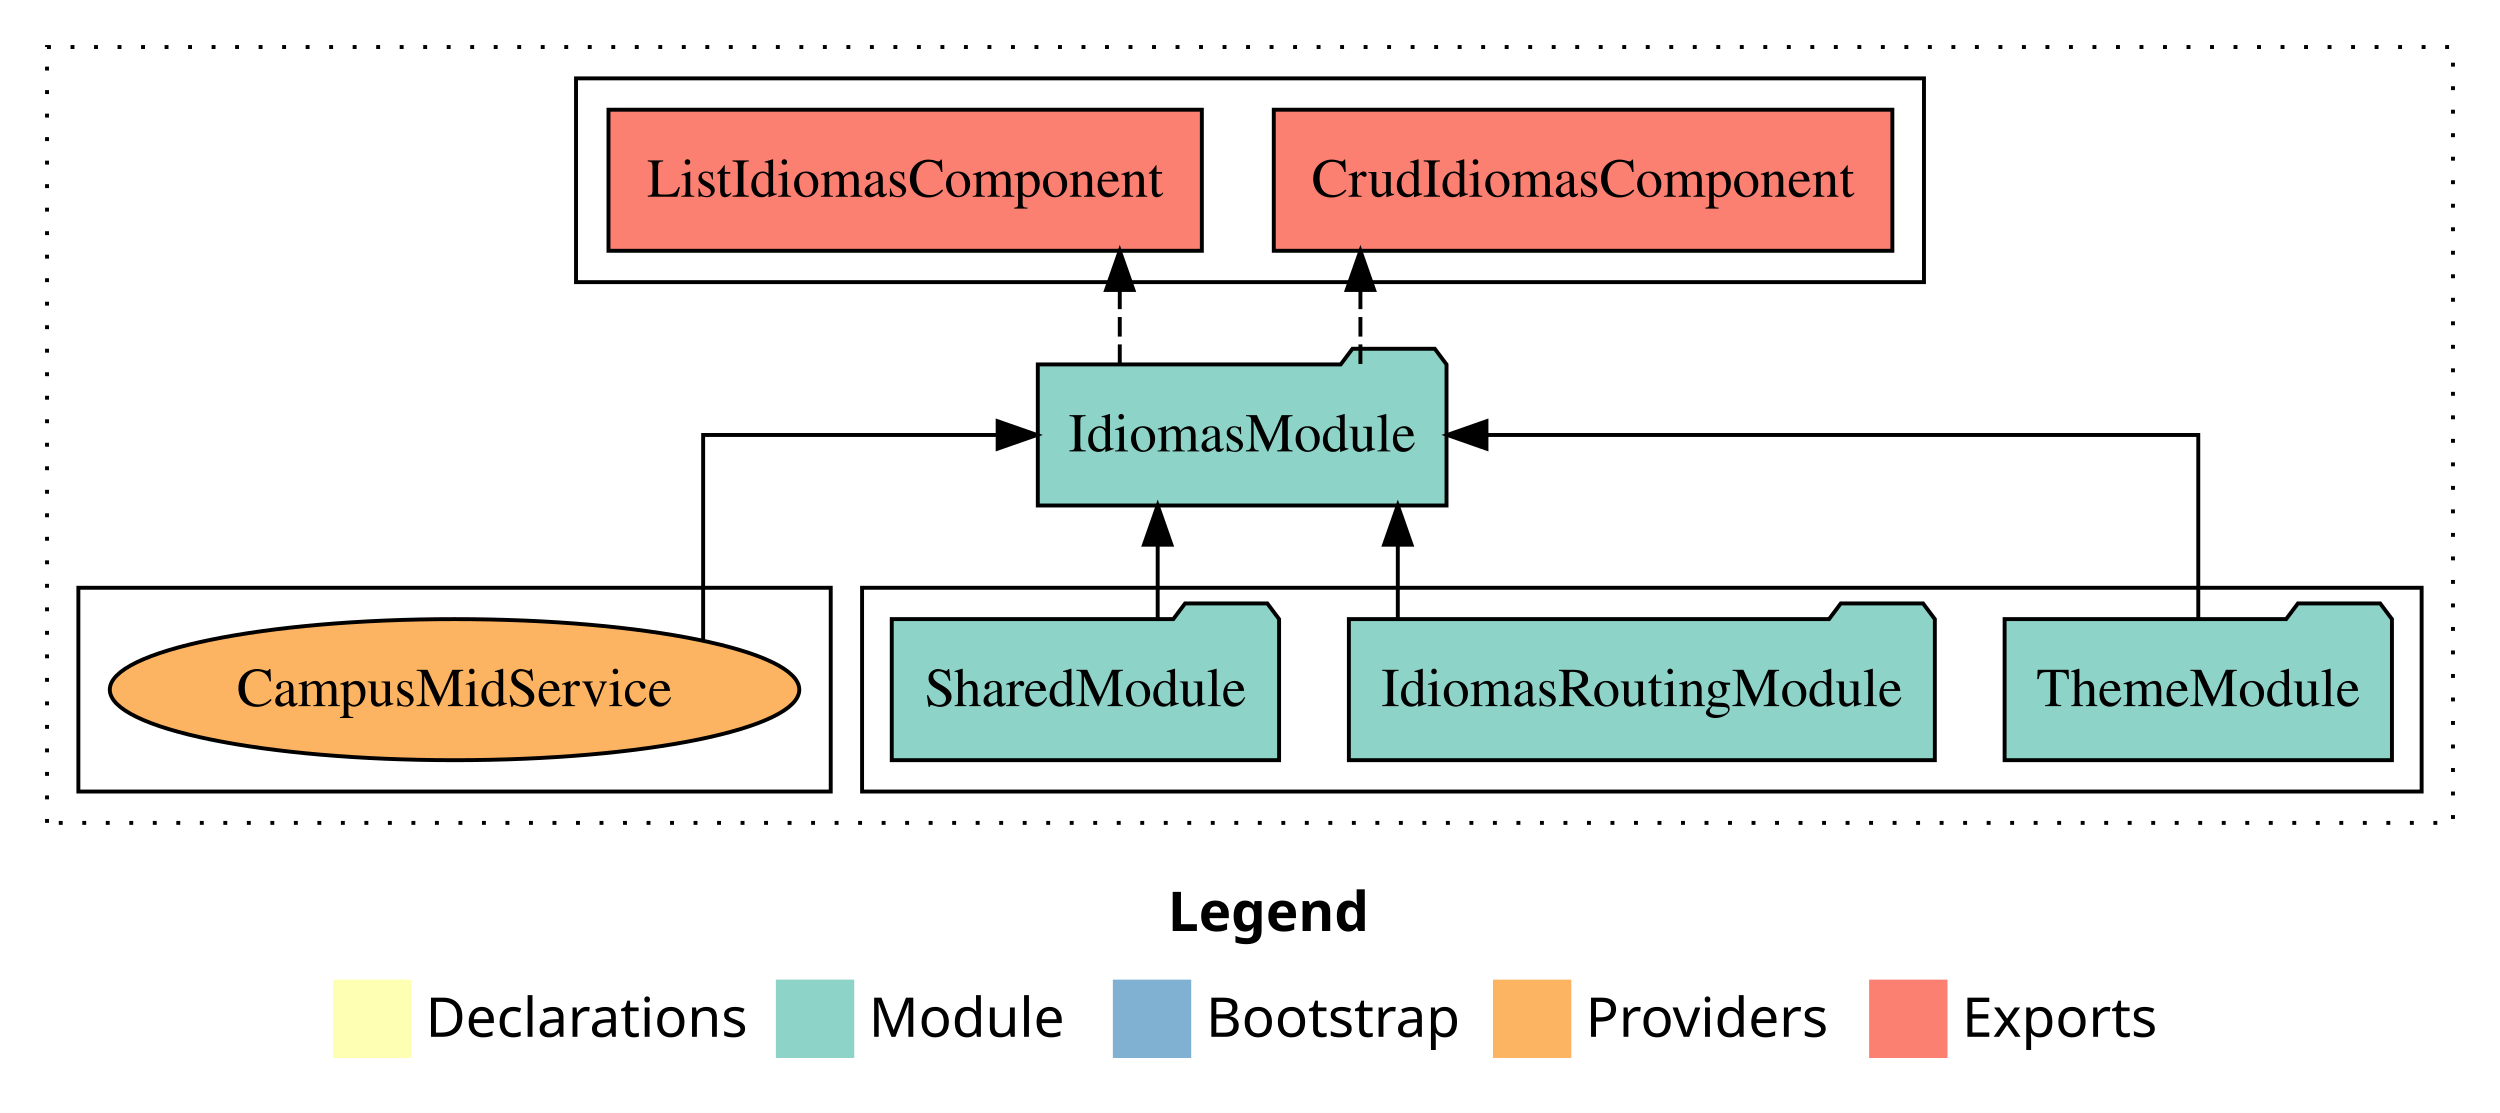
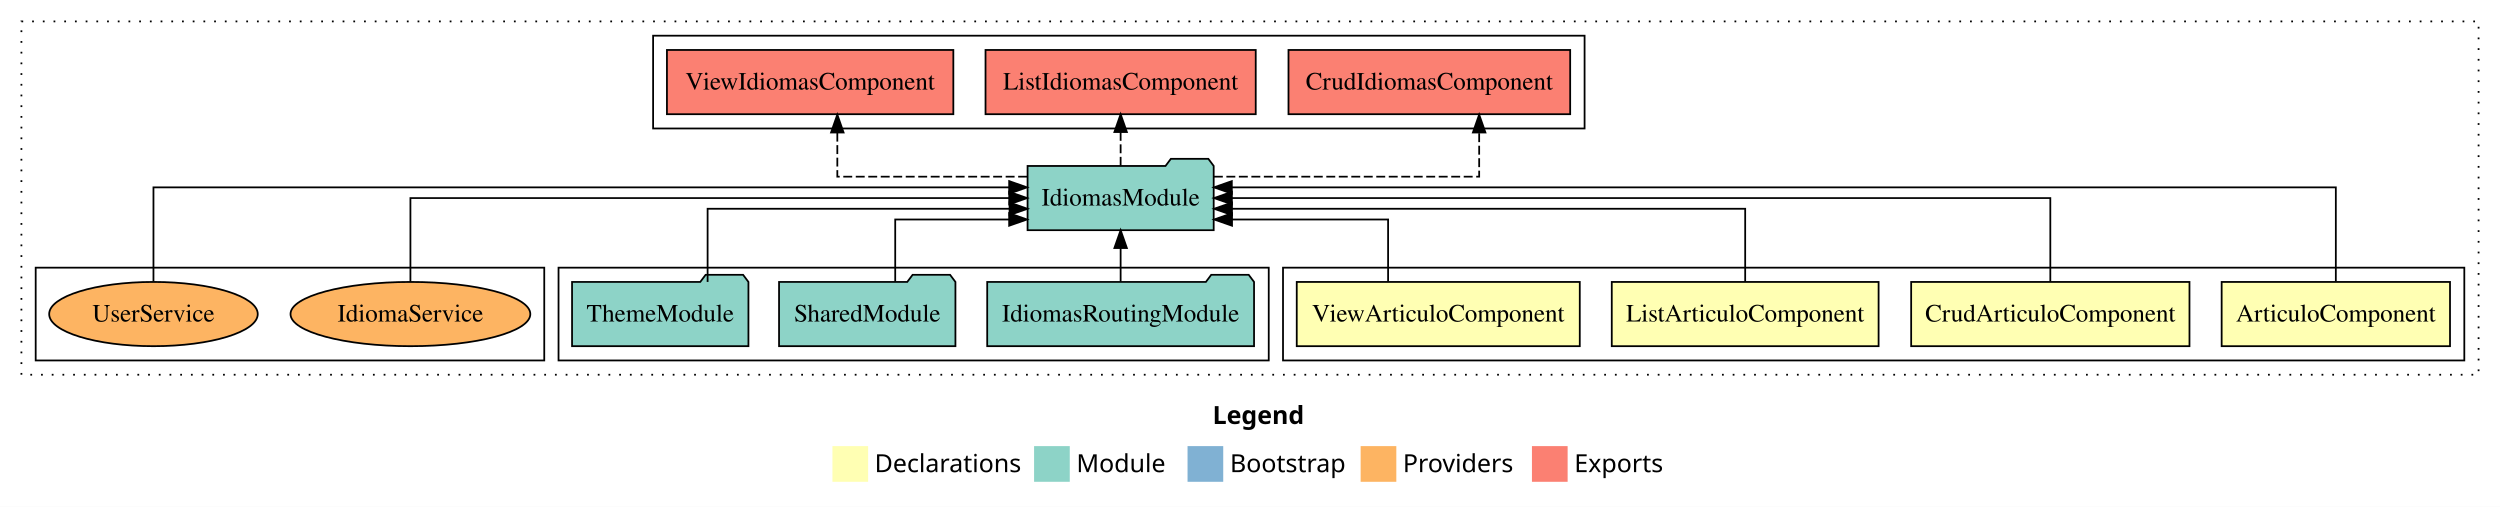
- <svg xmlns="http://www.w3.org/2000/svg" width="638pt" height="284pt" viewBox="0.00 0.00 638.00 284.00">
+ <svg xmlns="http://www.w3.org/2000/svg" width="1401pt" height="284pt" viewBox="0.00 0.00 1401.00 284.00">
  <g id="graph0" class="graph" transform="scale(1 1) rotate(0) translate(4 280)">
-     <polygon fill="#ffffff" stroke="transparent" points="-4,4 -4,-280 634,-280 634,4 -4,4" />
-     <text text-anchor="start" x="294.009" y="-42.4" font-family="sans-serif" font-weight="bold" font-size="14.00" fill="#000000">Legend</text>
-     <polygon fill="#ffffb3" stroke="transparent" points="81,-10 81,-30 101,-30 101,-10 81,-10" />
-     <text text-anchor="start" x="104.629" y="-15.4" font-family="sans-serif" font-size="14.00" fill="#000000">  Declarations</text>
-     <polygon fill="#8dd3c7" stroke="transparent" points="194,-10 194,-30 214,-30 214,-10 194,-10" />
-     <text text-anchor="start" x="217.725" y="-15.4" font-family="sans-serif" font-size="14.00" fill="#000000">  Module</text>
-     <polygon fill="#80b1d3" stroke="transparent" points="280,-10 280,-30 300,-30 300,-10 280,-10" />
-     <text text-anchor="start" x="303.781" y="-15.4" font-family="sans-serif" font-size="14.00" fill="#000000">  Bootstrap</text>
-     <polygon fill="#fdb462" stroke="transparent" points="377,-10 377,-30 397,-30 397,-10 377,-10" />
-     <text text-anchor="start" x="400.673" y="-15.4" font-family="sans-serif" font-size="14.00" fill="#000000">  Providers</text>
-     <polygon fill="#fb8072" stroke="transparent" points="473,-10 473,-30 493,-30 493,-10 473,-10" />
-     <text text-anchor="start" x="496.726" y="-15.4" font-family="sans-serif" font-size="14.00" fill="#000000">  Exports</text>
+     <polygon fill="#ffffff" stroke="transparent" points="-4,4 -4,-280 1397,-280 1397,4 -4,4" />
+     <text text-anchor="start" x="675.509" y="-42.4" font-family="sans-serif" font-weight="bold" font-size="14.00" fill="#000000">Legend</text>
+     <polygon fill="#ffffb3" stroke="transparent" points="462.5,-10 462.5,-30 482.5,-30 482.5,-10 462.5,-10" />
+     <text text-anchor="start" x="486.129" y="-15.4" font-family="sans-serif" font-size="14.00" fill="#000000">  Declarations</text>
+     <polygon fill="#8dd3c7" stroke="transparent" points="575.5,-10 575.5,-30 595.5,-30 595.5,-10 575.5,-10" />
+     <text text-anchor="start" x="599.225" y="-15.4" font-family="sans-serif" font-size="14.00" fill="#000000">  Module</text>
+     <polygon fill="#80b1d3" stroke="transparent" points="661.5,-10 661.5,-30 681.5,-30 681.5,-10 661.5,-10" />
+     <text text-anchor="start" x="685.281" y="-15.4" font-family="sans-serif" font-size="14.00" fill="#000000">  Bootstrap</text>
+     <polygon fill="#fdb462" stroke="transparent" points="758.5,-10 758.5,-30 778.5,-30 778.5,-10 758.5,-10" />
+     <text text-anchor="start" x="782.173" y="-15.4" font-family="sans-serif" font-size="14.00" fill="#000000">  Providers</text>
+     <polygon fill="#fb8072" stroke="transparent" points="854.5,-10 854.5,-30 874.5,-30 874.5,-10 854.5,-10" />
+     <text text-anchor="start" x="878.226" y="-15.4" font-family="sans-serif" font-size="14.00" fill="#000000">  Exports</text>
    <g id="clust1" class="cluster">
-       <polygon fill="none" stroke="#000000" stroke-dasharray="1,5" points="8,-70 8,-268 622,-268 622,-70 8,-70" />
+       <polygon fill="none" stroke="#000000" stroke-dasharray="1,5" points="8,-70 8,-268 1385,-268 1385,-70 8,-70" />
    </g>
-     <g id="clust3" class="cluster">
-       <polygon fill="none" stroke="#000000" points="216,-78 216,-130 614,-130 614,-78 216,-78" />
+     <g id="clust2" class="cluster">
+       <polygon fill="none" stroke="#000000" points="715,-78 715,-130 1377,-130 1377,-78 715,-78" />
    </g>
-     <g id="clust4" class="cluster">
-       <polygon fill="none" stroke="#000000" points="143,-208 143,-260 487,-260 487,-208 143,-208" />
+     <g id="clust7" class="cluster">
+       <polygon fill="none" stroke="#000000" points="309,-78 309,-130 707,-130 707,-78 309,-78" />
    </g>
-     <g id="clust6" class="cluster">
-       <polygon fill="none" stroke="#000000" points="16,-78 16,-130 208,-130 208,-78 16,-78" />
+     <g id="clust8" class="cluster">
+       <polygon fill="none" stroke="#000000" points="362,-208 362,-260 884,-260 884,-208 362,-208" />
+     </g>
+     <g id="clust10" class="cluster">
+       <polygon fill="none" stroke="#000000" points="16,-78 16,-130 301,-130 301,-78 16,-78" />
    </g>
    <g id="node1" class="node">
-       <polygon fill="#8dd3c7" stroke="#000000" points="606.423,-122 603.423,-126 582.423,-126 579.423,-122 507.577,-122 507.577,-86 606.423,-86 606.423,-122" />
-       <text text-anchor="middle" x="557" y="-99.8" font-family="Times,serif" font-size="14.00" fill="#000000">ThemeModule</text>
+       <polygon fill="#ffffb3" stroke="#000000" points="1368.986,-122 1241.014,-122 1241.014,-86 1368.986,-86 1368.986,-122" />
+       <text text-anchor="middle" x="1305" y="-99.8" font-family="Times,serif" font-size="14.00" fill="#000000">ArticuloComponent</text>
+     </g>
+     <g id="node5" class="node">
+       <polygon fill="#8dd3c7" stroke="#000000" points="676.151,-187 673.151,-191 652.151,-191 649.151,-187 571.849,-187 571.849,-151 676.151,-151 676.151,-187" />
+       <text text-anchor="middle" x="624" y="-164.8" font-family="Times,serif" font-size="14.00" fill="#000000">IdiomasModule</text>
+     </g>
+     <g id="edge1" class="edge">
+       <path fill="none" stroke="#000000" d="M1305,-122.284C1305,-143.321 1305,-175 1305,-175 1305,-175 686.306,-175 686.306,-175" />
+       <polygon fill="#000000" stroke="#000000" points="686.306,-171.5 676.306,-175 686.306,-178.5 686.306,-171.5" />
+     </g>
+     <g id="node2" class="node">
+       <polygon fill="#ffffb3" stroke="#000000" points="1222.983,-122 1067.017,-122 1067.017,-86 1222.983,-86 1222.983,-122" />
+       <text text-anchor="middle" x="1145" y="-99.8" font-family="Times,serif" font-size="14.00" fill="#000000">CrudArticuloComponent</text>
+     </g>
+     <g id="edge2" class="edge">
+       <path fill="none" stroke="#000000" d="M1145,-122.106C1145,-141.339 1145,-169 1145,-169 1145,-169 686.341,-169 686.341,-169" />
+       <polygon fill="#000000" stroke="#000000" points="686.341,-165.5 676.341,-169 686.341,-172.5 686.341,-165.5" />
+     </g>
+     <g id="node3" class="node">
+       <polygon fill="#ffffb3" stroke="#000000" points="1048.765,-122 899.235,-122 899.235,-86 1048.765,-86 1048.765,-122" />
+       <text text-anchor="middle" x="974" y="-99.8" font-family="Times,serif" font-size="14.00" fill="#000000">ListArticuloComponent</text>
+     </g>
+     <g id="edge3" class="edge">
+       <path fill="none" stroke="#000000" d="M974,-122.022C974,-139.373 974,-163 974,-163 974,-163 686.399,-163 686.399,-163" />
+       <polygon fill="#000000" stroke="#000000" points="686.399,-159.5 676.399,-163 686.399,-166.5 686.399,-159.5" />
    </g>
    <g id="node4" class="node">
-       <polygon fill="#8dd3c7" stroke="#000000" points="365.151,-187 362.151,-191 341.151,-191 338.151,-187 260.849,-187 260.849,-151 365.151,-151 365.151,-187" />
-       <text text-anchor="middle" x="313" y="-164.8" font-family="Times,serif" font-size="14.00" fill="#000000">IdiomasModule</text>
-     </g>
-     <g id="edge1" class="edge">
-       <path fill="none" stroke="#000000" d="M557,-122.106C557,-141.339 557,-169 557,-169 557,-169 375.344,-169 375.344,-169" />
-       <polygon fill="#000000" stroke="#000000" points="375.344,-165.5 365.344,-169 375.344,-172.5 375.344,-165.5" />
-     </g>
-     <g id="node2" class="node">
-       <polygon fill="#8dd3c7" stroke="#000000" points="489.769,-122 486.769,-126 465.769,-126 462.769,-122 340.231,-122 340.231,-86 489.769,-86 489.769,-122" />
-       <text text-anchor="middle" x="415" y="-99.8" font-family="Times,serif" font-size="14.00" fill="#000000">IdiomasRoutingModule</text>
-     </g>
-     <g id="edge2" class="edge">
-       <path fill="none" stroke="#000000" d="M352.721,-122.106C352.721,-122.106 352.721,-140.991 352.721,-140.991" />
-       <polygon fill="#000000" stroke="#000000" points="349.221,-140.991 352.721,-150.991 356.221,-140.991 349.221,-140.991" />
-     </g>
-     <g id="node3" class="node">
-       <polygon fill="#8dd3c7" stroke="#000000" points="322.423,-122 319.423,-126 298.423,-126 295.423,-122 223.577,-122 223.577,-86 322.423,-86 322.423,-122" />
-       <text text-anchor="middle" x="273" y="-99.8" font-family="Times,serif" font-size="14.00" fill="#000000">SharedModule</text>
-     </g>
-     <g id="edge3" class="edge">
-       <path fill="none" stroke="#000000" d="M291.443,-122.106C291.443,-122.106 291.443,-140.991 291.443,-140.991" />
-       <polygon fill="#000000" stroke="#000000" points="287.943,-140.991 291.443,-150.991 294.943,-140.991 287.943,-140.991" />
-     </g>
-     <g id="node5" class="node">
-       <polygon fill="#fb8072" stroke="#000000" points="478.931,-252 321.069,-252 321.069,-216 478.931,-216 478.931,-252" />
-       <text text-anchor="middle" x="400" y="-229.8" font-family="Times,serif" font-size="14.00" fill="#000000">CrudIdiomasComponent </text>
+       <polygon fill="#ffffb3" stroke="#000000" points="881.305,-122 722.695,-122 722.695,-86 881.305,-86 881.305,-122" />
+       <text text-anchor="middle" x="802" y="-99.8" font-family="Times,serif" font-size="14.00" fill="#000000">ViewArticuloComponent</text>
    </g>
    <g id="edge4" class="edge">
-       <path fill="none" stroke="#000000" stroke-dasharray="5,2" d="M343.18,-187.106C343.18,-187.106 343.18,-205.991 343.18,-205.991" />
-       <polygon fill="#000000" stroke="#000000" points="339.68,-205.991 343.18,-215.991 346.68,-205.991 339.68,-205.991" />
+       <path fill="none" stroke="#000000" d="M773.887,-122.24C773.887,-137.571 773.887,-157 773.887,-157 773.887,-157 686.423,-157 686.423,-157" />
+       <polygon fill="#000000" stroke="#000000" points="686.423,-153.5 676.423,-157 686.423,-160.5 686.423,-153.5" />
+     </g>
+     <g id="node9" class="node">
+       <polygon fill="#fb8072" stroke="#000000" points="875.931,-252 718.069,-252 718.069,-216 875.931,-216 875.931,-252" />
+       <text text-anchor="middle" x="797" y="-229.8" font-family="Times,serif" font-size="14.00" fill="#000000">CrudIdiomasComponent </text>
+     </g>
+     <g id="edge8" class="edge">
+       <path fill="none" stroke="#000000" stroke-dasharray="5,2" d="M676.266,-181C735.8,-181 824.926,-181 824.926,-181 824.926,-181 824.926,-205.76 824.926,-205.76" />
+       <polygon fill="#000000" stroke="#000000" points="821.426,-205.76 824.926,-215.76 828.426,-205.76 821.426,-205.76" />
+     </g>
+     <g id="node10" class="node">
+       <polygon fill="#fb8072" stroke="#000000" points="699.712,-252 548.288,-252 548.288,-216 699.712,-216 699.712,-252" />
+       <text text-anchor="middle" x="624" y="-229.8" font-family="Times,serif" font-size="14.00" fill="#000000">ListIdiomasComponent </text>
+     </g>
+     <g id="edge9" class="edge">
+       <path fill="none" stroke="#000000" stroke-dasharray="5,2" d="M624,-187.106C624,-187.106 624,-205.991 624,-205.991" />
+       <polygon fill="#000000" stroke="#000000" points="620.5,-205.991 624,-215.991 627.5,-205.991 620.5,-205.991" />
+     </g>
+     <g id="node11" class="node">
+       <polygon fill="#fb8072" stroke="#000000" points="530.252,-252 369.748,-252 369.748,-216 530.252,-216 530.252,-252" />
+       <text text-anchor="middle" x="450" y="-229.8" font-family="Times,serif" font-size="14.00" fill="#000000">ViewIdiomasComponent </text>
+     </g>
+     <g id="edge10" class="edge">
+       <path fill="none" stroke="#000000" stroke-dasharray="5,2" d="M571.574,-181C525.329,-181 465.235,-181 465.235,-181 465.235,-181 465.235,-205.76 465.235,-205.76" />
+       <polygon fill="#000000" stroke="#000000" points="461.735,-205.76 465.235,-215.76 468.735,-205.76 461.735,-205.76" />
    </g>
    <g id="node6" class="node">
-       <polygon fill="#fb8072" stroke="#000000" points="302.712,-252 151.288,-252 151.288,-216 302.712,-216 302.712,-252" />
-       <text text-anchor="middle" x="227" y="-229.8" font-family="Times,serif" font-size="14.00" fill="#000000">ListIdiomasComponent </text>
+       <polygon fill="#8dd3c7" stroke="#000000" points="698.769,-122 695.769,-126 674.769,-126 671.769,-122 549.231,-122 549.231,-86 698.769,-86 698.769,-122" />
+       <text text-anchor="middle" x="624" y="-99.8" font-family="Times,serif" font-size="14.00" fill="#000000">IdiomasRoutingModule</text>
    </g>
    <g id="edge5" class="edge">
-       <path fill="none" stroke="#000000" stroke-dasharray="5,2" d="M281.765,-187.106C281.765,-187.106 281.765,-205.991 281.765,-205.991" />
-       <polygon fill="#000000" stroke="#000000" points="278.265,-205.991 281.765,-215.991 285.265,-205.991 278.265,-205.991" />
+       <path fill="none" stroke="#000000" d="M624,-122.106C624,-122.106 624,-140.991 624,-140.991" />
+       <polygon fill="#000000" stroke="#000000" points="620.5,-140.991 624,-150.991 627.5,-140.991 620.5,-140.991" />
    </g>
    <g id="node7" class="node">
-       <ellipse fill="#fdb462" stroke="#000000" cx="112" cy="-104" rx="87.98" ry="18" />
-       <text text-anchor="middle" x="112" y="-99.8" font-family="Times,serif" font-size="14.00" fill="#000000">CampusMidService</text>
+       <polygon fill="#8dd3c7" stroke="#000000" points="531.423,-122 528.423,-126 507.423,-126 504.423,-122 432.577,-122 432.577,-86 531.423,-86 531.423,-122" />
+       <text text-anchor="middle" x="482" y="-99.8" font-family="Times,serif" font-size="14.00" fill="#000000">SharedModule</text>
    </g>
    <g id="edge6" class="edge">
-       <path fill="none" stroke="#000000" d="M175.442,-116.533C175.442,-135.421 175.442,-169 175.442,-169 175.442,-169 250.603,-169 250.603,-169" />
-       <polygon fill="#000000" stroke="#000000" points="250.603,-172.5 260.603,-169 250.603,-165.5 250.603,-172.5" />
+       <path fill="none" stroke="#000000" d="M497.68,-122.24C497.68,-137.571 497.68,-157 497.68,-157 497.68,-157 561.527,-157 561.527,-157" />
+       <polygon fill="#000000" stroke="#000000" points="561.527,-160.5 571.527,-157 561.526,-153.5 561.527,-160.5" />
+     </g>
+     <g id="node8" class="node">
+       <polygon fill="#8dd3c7" stroke="#000000" points="415.423,-122 412.423,-126 391.423,-126 388.423,-122 316.577,-122 316.577,-86 415.423,-86 415.423,-122" />
+       <text text-anchor="middle" x="366" y="-99.8" font-family="Times,serif" font-size="14.00" fill="#000000">ThemeModule</text>
+     </g>
+     <g id="edge7" class="edge">
+       <path fill="none" stroke="#000000" d="M392.543,-122.022C392.543,-139.373 392.543,-163 392.543,-163 392.543,-163 561.768,-163 561.768,-163" />
+       <polygon fill="#000000" stroke="#000000" points="561.768,-166.5 571.768,-163 561.768,-159.5 561.768,-166.5" />
+     </g>
+     <g id="node12" class="node">
+       <ellipse fill="#fdb462" stroke="#000000" cx="226" cy="-104" rx="67.193" ry="18" />
+       <text text-anchor="middle" x="226" y="-99.8" font-family="Times,serif" font-size="14.00" fill="#000000">IdiomaService</text>
+     </g>
+     <g id="edge11" class="edge">
+       <path fill="none" stroke="#000000" d="M226,-122.106C226,-141.339 226,-169 226,-169 226,-169 561.559,-169 561.559,-169" />
+       <polygon fill="#000000" stroke="#000000" points="561.559,-172.5 571.559,-169 561.559,-165.5 561.559,-172.5" />
+     </g>
+     <g id="node13" class="node">
+       <ellipse fill="#fdb462" stroke="#000000" cx="82" cy="-104" rx="58.441" ry="18" />
+       <text text-anchor="middle" x="82" y="-99.8" font-family="Times,serif" font-size="14.00" fill="#000000">UserService</text>
+     </g>
+     <g id="edge12" class="edge">
+       <path fill="none" stroke="#000000" d="M82,-122.284C82,-143.321 82,-175 82,-175 82,-175 561.538,-175 561.538,-175" />
+       <polygon fill="#000000" stroke="#000000" points="561.538,-178.5 571.538,-175 561.538,-171.5 561.538,-178.5" />
    </g>
  </g>
</svg>
